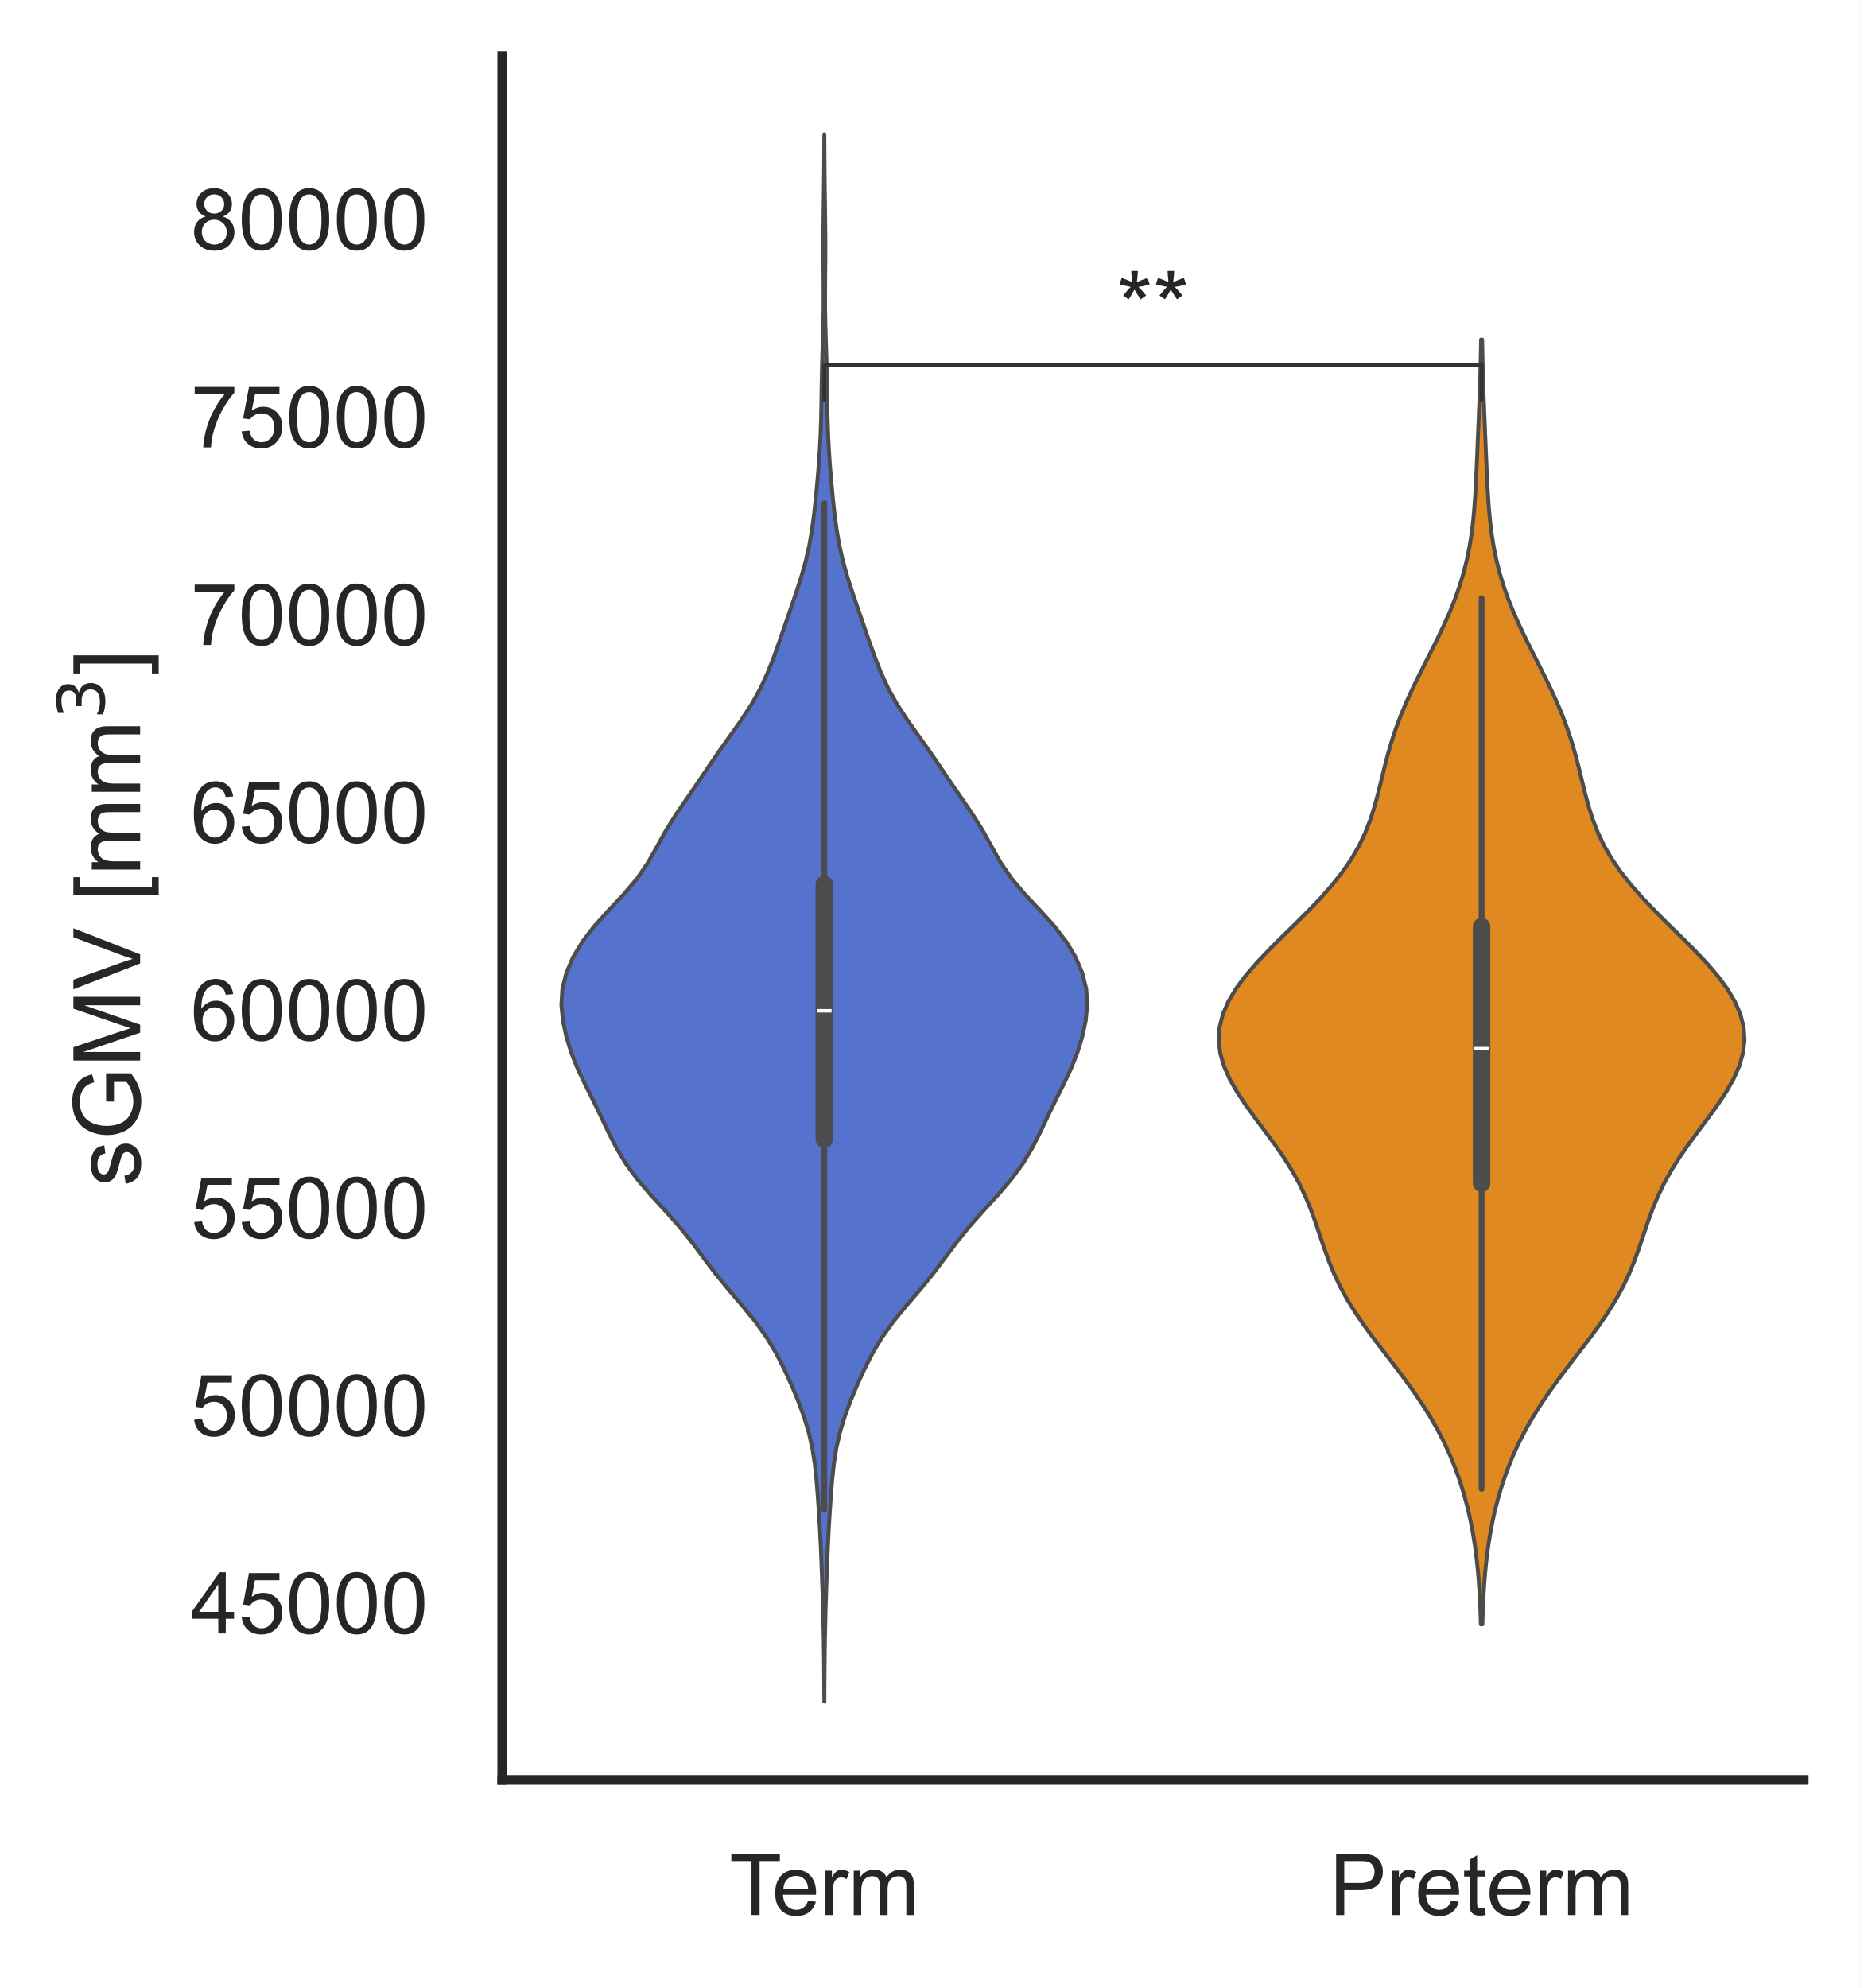
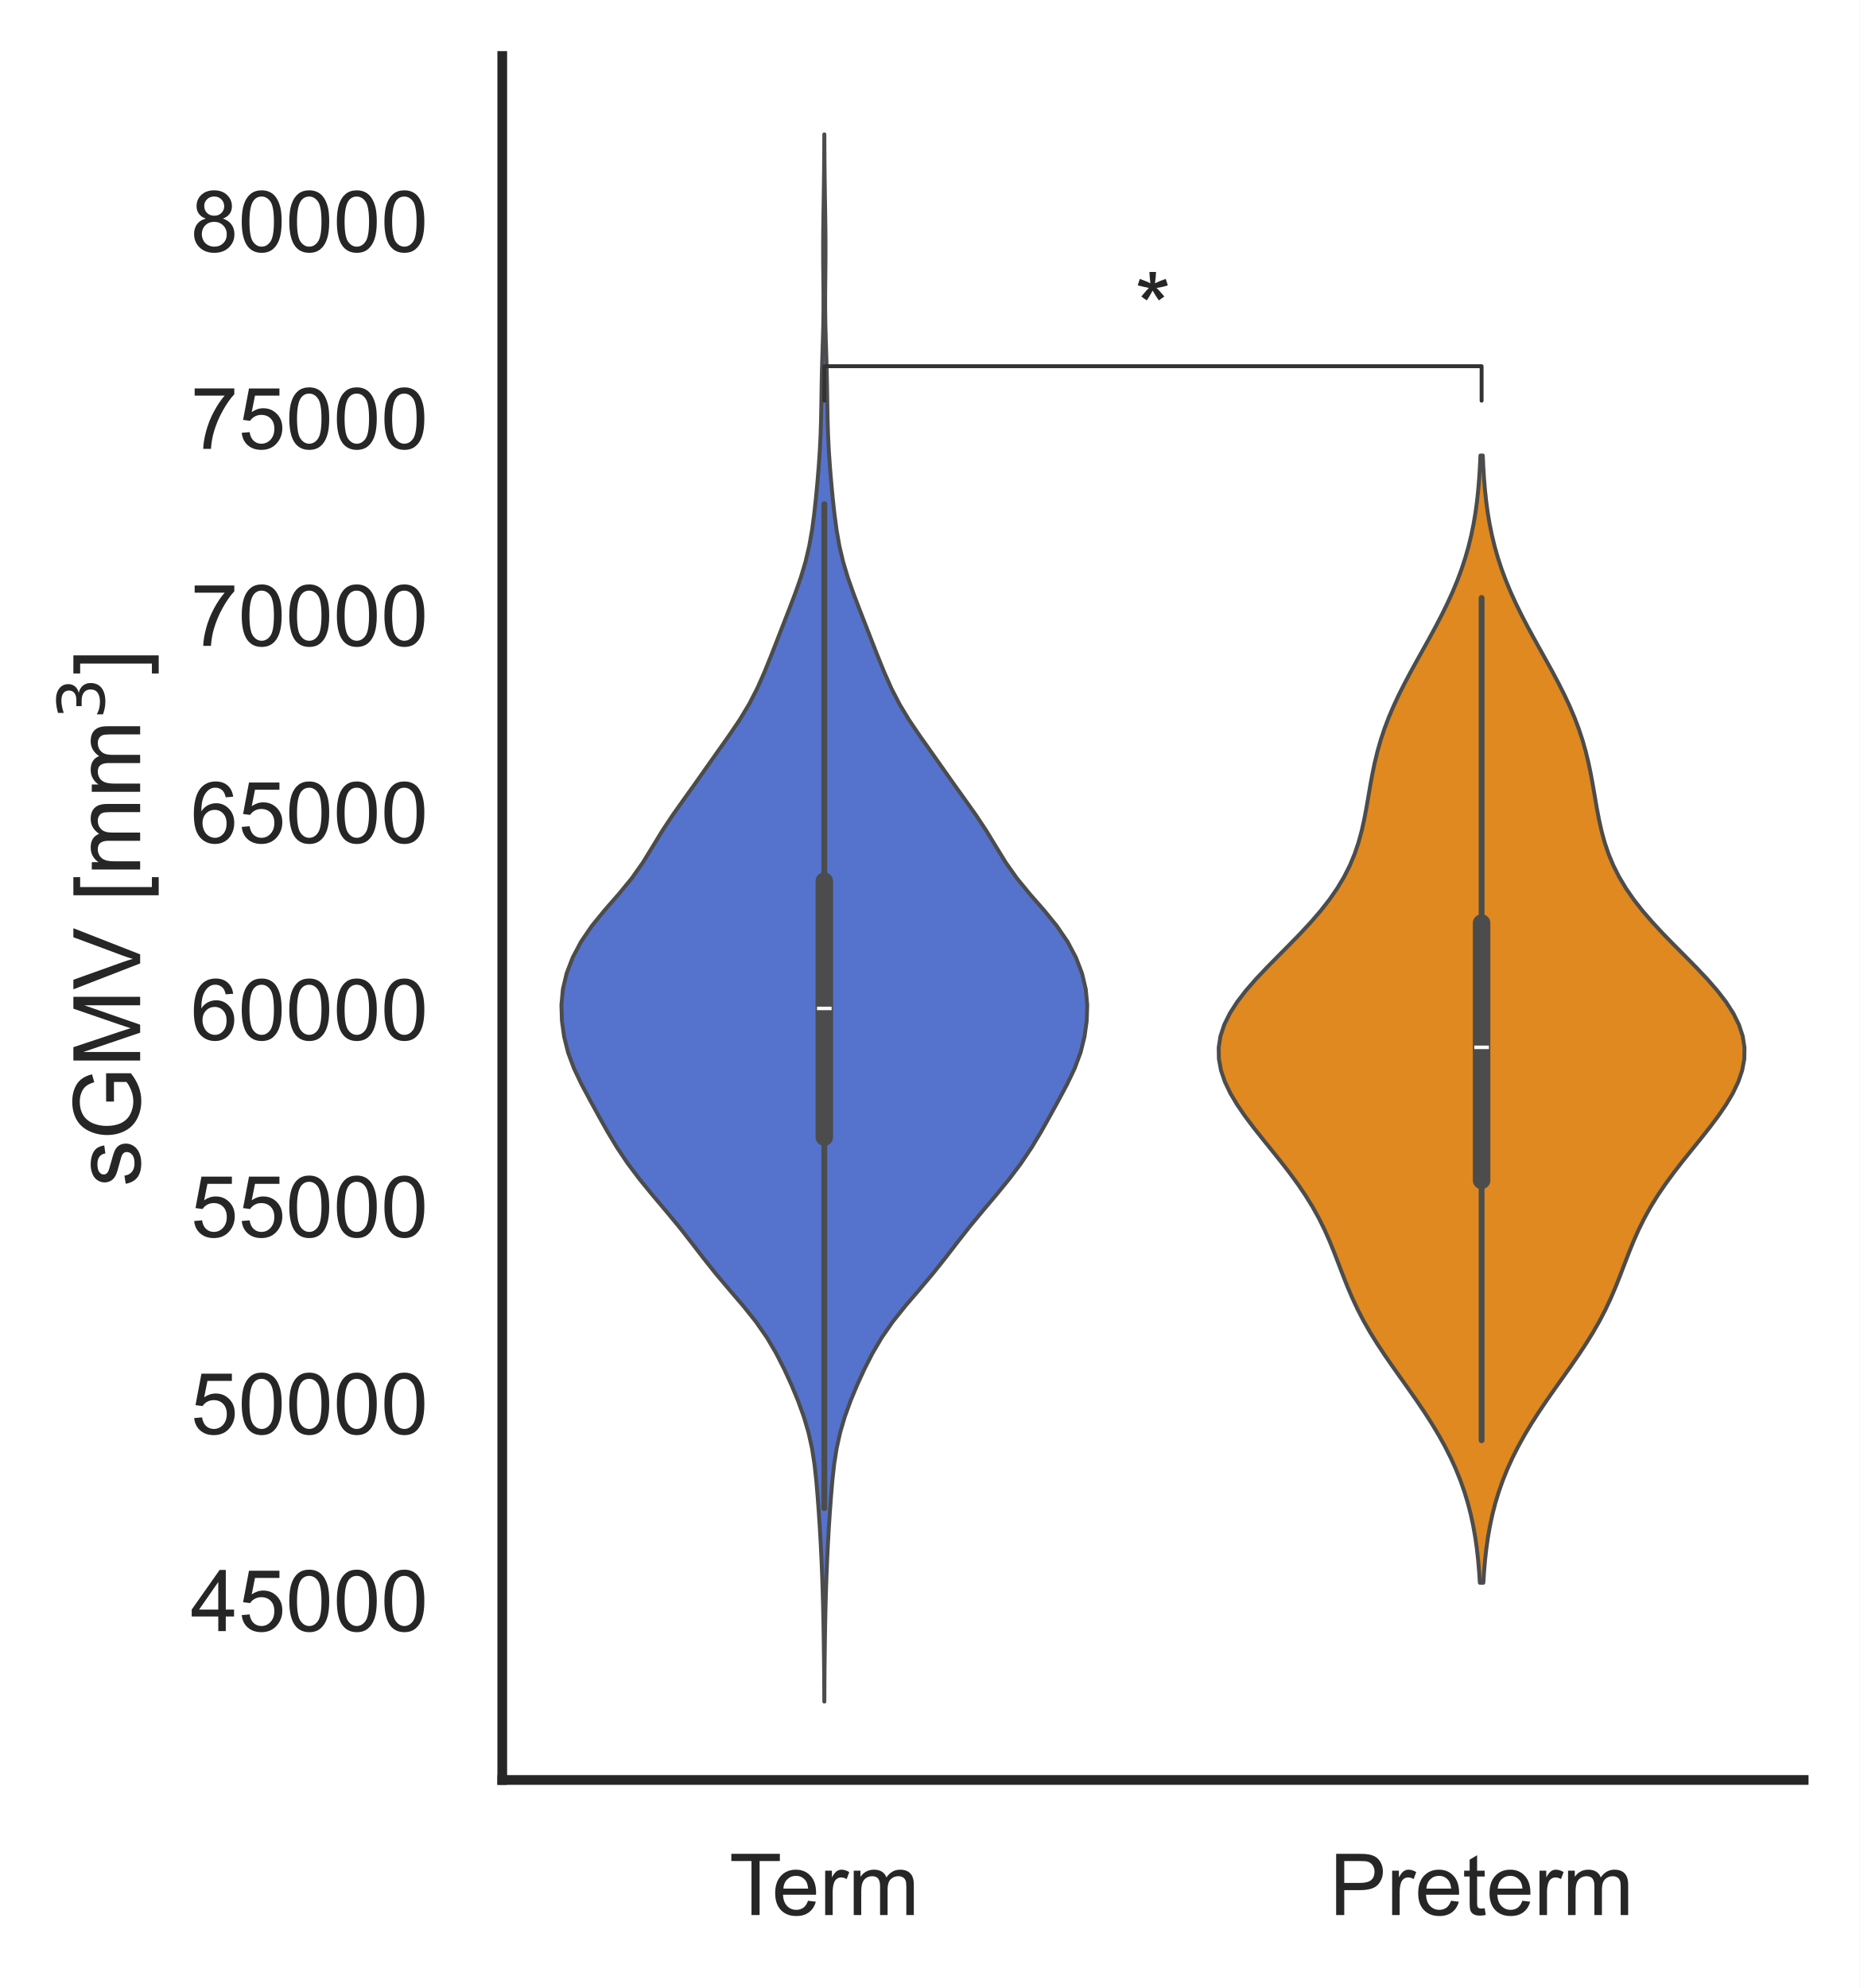
<svg xmlns="http://www.w3.org/2000/svg" xmlns:xlink="http://www.w3.org/1999/xlink" width="239.205pt" height="255.72pt" viewBox="0 0 239.205 255.72" version="1.1">
  <defs>
    <style type="text/css">*{stroke-linejoin: round; stroke-linecap: butt}</style>
  </defs>
  <g id="figure_1">
    <g id="patch_1">
      <path d="M 0 255.72  L 239.205 255.72  L 239.205 0  L 0 0  z " style="fill: #ffffff" />
    </g>
    <g id="axes_1">
      <g id="patch_2">
        <path d="M 64.605 228.96  L 232.005 228.96  L 232.005 7.2  L 64.605 7.2  z " style="fill: #ffffff" />
      </g>
      <g id="matplotlib.axis_1">
        <g id="xtick_1">
          <g id="text_1">
            <g style="fill: #262626" transform="translate(93.81383 246.3336) scale(0.11 -0.11)">
              <defs>
                <path id="ArialMT-54" d="M 1659 0  L 1659 4041  L 150 4041  L 150 4581  L 3781 4581  L 3781 4041  L 2266 4041  L 2266 0  L 1659 0  z " transform="scale(0.015625)" />
                <path id="ArialMT-65" d="M 2694 1069  L 3275 997  Q 3138 488 2766 206  Q 2394 -75 1816 -75  Q 1088 -75 661 373  Q 234 822 234 1631  Q 234 2469 665 2931  Q 1097 3394 1784 3394  Q 2450 3394 2872 2941  Q 3294 2488 3294 1666  Q 3294 1616 3291 1516  L 816 1516  Q 847 969 1125 678  Q 1403 388 1819 388  Q 2128 388 2347 550  Q 2566 713 2694 1069  z M 847 1978  L 2700 1978  Q 2663 2397 2488 2606  Q 2219 2931 1791 2931  Q 1403 2931 1139 2672  Q 875 2413 847 1978  z " transform="scale(0.015625)" />
                <path id="ArialMT-72" d="M 416 0  L 416 3319  L 922 3319  L 922 2816  Q 1116 3169 1280 3281  Q 1444 3394 1641 3394  Q 1925 3394 2219 3213  L 2025 2691  Q 1819 2813 1613 2813  Q 1428 2813 1281 2702  Q 1134 2591 1072 2394  Q 978 2094 978 1738  L 978 0  L 416 0  z " transform="scale(0.015625)" />
                <path id="ArialMT-6d" d="M 422 0  L 422 3319  L 925 3319  L 925 2853  Q 1081 3097 1340 3245  Q 1600 3394 1931 3394  Q 2300 3394 2536 3241  Q 2772 3088 2869 2813  Q 3263 3394 3894 3394  Q 4388 3394 4653 3120  Q 4919 2847 4919 2278  L 4919 0  L 4359 0  L 4359 2091  Q 4359 2428 4304 2576  Q 4250 2725 4106 2815  Q 3963 2906 3769 2906  Q 3419 2906 3187 2673  Q 2956 2441 2956 1928  L 2956 0  L 2394 0  L 2394 2156  Q 2394 2531 2256 2718  Q 2119 2906 1806 2906  Q 1569 2906 1367 2781  Q 1166 2656 1075 2415  Q 984 2175 984 1722  L 984 0  L 422 0  z " transform="scale(0.015625)" />
              </defs>
              <use xlink:href="#ArialMT-54" />
              <use xlink:href="#ArialMT-65" x="49.959" />
              <use xlink:href="#ArialMT-72" x="105.574" />
              <use xlink:href="#ArialMT-6d" x="138.875" />
            </g>
          </g>
        </g>
        <g id="xtick_2">
          <g id="text_2">
            <g style="fill: #262626" transform="translate(171.0202 246.3336) scale(0.11 -0.11)">
              <defs>
                <path id="ArialMT-50" d="M 494 0  L 494 4581  L 2222 4581  Q 2678 4581 2919 4538  Q 3256 4481 3484 4323  Q 3713 4166 3852 3881  Q 3991 3597 3991 3256  Q 3991 2672 3619 2267  Q 3247 1863 2275 1863  L 1100 1863  L 1100 0  L 494 0  z M 1100 2403  L 2284 2403  Q 2872 2403 3119 2622  Q 3366 2841 3366 3238  Q 3366 3525 3220 3729  Q 3075 3934 2838 4000  Q 2684 4041 2272 4041  L 1100 4041  L 1100 2403  z " transform="scale(0.015625)" />
                <path id="ArialMT-74" d="M 1650 503  L 1731 6  Q 1494 -44 1306 -44  Q 1000 -44 831 53  Q 663 150 594 308  Q 525 466 525 972  L 525 2881  L 113 2881  L 113 3319  L 525 3319  L 525 4141  L 1084 4478  L 1084 3319  L 1650 3319  L 1650 2881  L 1084 2881  L 1084 941  Q 1084 700 1114 631  Q 1144 563 1211 522  Q 1278 481 1403 481  Q 1497 481 1650 503  z " transform="scale(0.015625)" />
              </defs>
              <use xlink:href="#ArialMT-50" />
              <use xlink:href="#ArialMT-72" x="66.699" />
              <use xlink:href="#ArialMT-65" x="100" />
              <use xlink:href="#ArialMT-74" x="155.615" />
              <use xlink:href="#ArialMT-65" x="183.398" />
              <use xlink:href="#ArialMT-72" x="239.014" />
              <use xlink:href="#ArialMT-6d" x="272.314" />
            </g>
          </g>
        </g>
      </g>
      <g id="matplotlib.axis_2">
        <g id="ytick_1">
          <g id="text_3">
-             <g style="fill: #262626" transform="translate(24.52 210.1099) scale(0.11 -0.11)">
+             <g style="fill: #262626" transform="translate(24.52 209.8156) scale(0.11 -0.11)">
              <defs>
                <path id="ArialMT-34" d="M 2069 0  L 2069 1097  L 81 1097  L 81 1613  L 2172 4581  L 2631 4581  L 2631 1613  L 3250 1613  L 3250 1097  L 2631 1097  L 2631 0  L 2069 0  z M 2069 1613  L 2069 3678  L 634 1613  L 2069 1613  z " transform="scale(0.015625)" />
                <path id="ArialMT-35" d="M 266 1200  L 856 1250  Q 922 819 1161 601  Q 1400 384 1738 384  Q 2144 384 2425 690  Q 2706 997 2706 1503  Q 2706 1984 2436 2262  Q 2166 2541 1728 2541  Q 1456 2541 1237 2417  Q 1019 2294 894 2097  L 366 2166  L 809 4519  L 3088 4519  L 3088 3981  L 1259 3981  L 1013 2750  Q 1425 3038 1878 3038  Q 2478 3038 2890 2622  Q 3303 2206 3303 1553  Q 3303 931 2941 478  Q 2500 -78 1738 -78  Q 1113 -78 717 272  Q 322 622 266 1200  z " transform="scale(0.015625)" />
                <path id="ArialMT-30" d="M 266 2259  Q 266 3072 433 3567  Q 600 4063 929 4331  Q 1259 4600 1759 4600  Q 2128 4600 2406 4451  Q 2684 4303 2865 4023  Q 3047 3744 3150 3342  Q 3253 2941 3253 2259  Q 3253 1453 3087 958  Q 2922 463 2592 192  Q 2263 -78 1759 -78  Q 1097 -78 719 397  Q 266 969 266 2259  z M 844 2259  Q 844 1131 1108 757  Q 1372 384 1759 384  Q 2147 384 2411 759  Q 2675 1134 2675 2259  Q 2675 3391 2411 3762  Q 2147 4134 1753 4134  Q 1366 4134 1134 3806  Q 844 3388 844 2259  z " transform="scale(0.015625)" />
              </defs>
              <use xlink:href="#ArialMT-34" />
              <use xlink:href="#ArialMT-35" x="55.615" />
              <use xlink:href="#ArialMT-30" x="111.23" />
              <use xlink:href="#ArialMT-30" x="166.846" />
              <use xlink:href="#ArialMT-30" x="222.461" />
            </g>
          </g>
        </g>
        <g id="ytick_2">
          <g id="text_4">
-             <g style="fill: #262626" transform="translate(24.52 184.6823) scale(0.11 -0.11)">
+             <g style="fill: #262626" transform="translate(24.52 184.4688) scale(0.11 -0.11)">
              <use xlink:href="#ArialMT-35" />
              <use xlink:href="#ArialMT-30" x="55.615" />
              <use xlink:href="#ArialMT-30" x="111.23" />
              <use xlink:href="#ArialMT-30" x="166.846" />
              <use xlink:href="#ArialMT-30" x="222.461" />
            </g>
          </g>
        </g>
        <g id="ytick_3">
          <g id="text_5">
-             <g style="fill: #262626" transform="translate(24.52 159.2547) scale(0.11 -0.11)">
+             <g style="fill: #262626" transform="translate(24.52 159.1219) scale(0.11 -0.11)">
              <use xlink:href="#ArialMT-35" />
              <use xlink:href="#ArialMT-35" x="55.615" />
              <use xlink:href="#ArialMT-30" x="111.23" />
              <use xlink:href="#ArialMT-30" x="166.846" />
              <use xlink:href="#ArialMT-30" x="222.461" />
            </g>
          </g>
        </g>
        <g id="ytick_4">
          <g id="text_6">
-             <g style="fill: #262626" transform="translate(24.52 133.8271) scale(0.11 -0.11)">
+             <g style="fill: #262626" transform="translate(24.52 133.7751) scale(0.11 -0.11)">
              <defs>
                <path id="ArialMT-36" d="M 3184 3459  L 2625 3416  Q 2550 3747 2413 3897  Q 2184 4138 1850 4138  Q 1581 4138 1378 3988  Q 1113 3794 959 3422  Q 806 3050 800 2363  Q 1003 2672 1297 2822  Q 1591 2972 1913 2972  Q 2475 2972 2870 2558  Q 3266 2144 3266 1488  Q 3266 1056 3080 686  Q 2894 316 2569 119  Q 2244 -78 1831 -78  Q 1128 -78 684 439  Q 241 956 241 2144  Q 241 3472 731 4075  Q 1159 4600 1884 4600  Q 2425 4600 2770 4297  Q 3116 3994 3184 3459  z M 888 1484  Q 888 1194 1011 928  Q 1134 663 1356 523  Q 1578 384 1822 384  Q 2178 384 2434 671  Q 2691 959 2691 1453  Q 2691 1928 2437 2201  Q 2184 2475 1800 2475  Q 1419 2475 1153 2201  Q 888 1928 888 1484  z " transform="scale(0.015625)" />
              </defs>
              <use xlink:href="#ArialMT-36" />
              <use xlink:href="#ArialMT-30" x="55.615" />
              <use xlink:href="#ArialMT-30" x="111.23" />
              <use xlink:href="#ArialMT-30" x="166.846" />
              <use xlink:href="#ArialMT-30" x="222.461" />
            </g>
          </g>
        </g>
        <g id="ytick_5">
          <g id="text_7">
-             <g style="fill: #262626" transform="translate(24.52 108.3995) scale(0.11 -0.11)">
+             <g style="fill: #262626" transform="translate(24.52 108.4283) scale(0.11 -0.11)">
              <use xlink:href="#ArialMT-36" />
              <use xlink:href="#ArialMT-35" x="55.615" />
              <use xlink:href="#ArialMT-30" x="111.23" />
              <use xlink:href="#ArialMT-30" x="166.846" />
              <use xlink:href="#ArialMT-30" x="222.461" />
            </g>
          </g>
        </g>
        <g id="ytick_6">
          <g id="text_8">
-             <g style="fill: #262626" transform="translate(24.52 82.97186) scale(0.11 -0.11)">
+             <g style="fill: #262626" transform="translate(24.52 83.08143) scale(0.11 -0.11)">
              <defs>
                <path id="ArialMT-37" d="M 303 3981  L 303 4522  L 3269 4522  L 3269 4084  Q 2831 3619 2401 2847  Q 1972 2075 1738 1259  Q 1569 684 1522 0  L 944 0  Q 953 541 1156 1306  Q 1359 2072 1739 2783  Q 2119 3494 2547 3981  L 303 3981  z " transform="scale(0.015625)" />
              </defs>
              <use xlink:href="#ArialMT-37" />
              <use xlink:href="#ArialMT-30" x="55.615" />
              <use xlink:href="#ArialMT-30" x="111.23" />
              <use xlink:href="#ArialMT-30" x="166.846" />
              <use xlink:href="#ArialMT-30" x="222.461" />
            </g>
          </g>
        </g>
        <g id="ytick_7">
          <g id="text_9">
-             <g style="fill: #262626" transform="translate(24.52 57.54425) scale(0.11 -0.11)">
+             <g style="fill: #262626" transform="translate(24.52 57.7346) scale(0.11 -0.11)">
              <use xlink:href="#ArialMT-37" />
              <use xlink:href="#ArialMT-35" x="55.615" />
              <use xlink:href="#ArialMT-30" x="111.23" />
              <use xlink:href="#ArialMT-30" x="166.846" />
              <use xlink:href="#ArialMT-30" x="222.461" />
            </g>
          </g>
        </g>
        <g id="ytick_8">
          <g id="text_10">
-             <g style="fill: #262626" transform="translate(24.52 32.11663) scale(0.11 -0.11)">
+             <g style="fill: #262626" transform="translate(24.52 32.38776) scale(0.11 -0.11)">
              <defs>
                <path id="ArialMT-38" d="M 1131 2484  Q 781 2613 612 2850  Q 444 3088 444 3419  Q 444 3919 803 4259  Q 1163 4600 1759 4600  Q 2359 4600 2725 4251  Q 3091 3903 3091 3403  Q 3091 3084 2923 2848  Q 2756 2613 2416 2484  Q 2838 2347 3058 2040  Q 3278 1734 3278 1309  Q 3278 722 2862 322  Q 2447 -78 1769 -78  Q 1091 -78 675 323  Q 259 725 259 1325  Q 259 1772 486 2073  Q 713 2375 1131 2484  z M 1019 3438  Q 1019 3113 1228 2906  Q 1438 2700 1772 2700  Q 2097 2700 2305 2904  Q 2513 3109 2513 3406  Q 2513 3716 2298 3927  Q 2084 4138 1766 4138  Q 1444 4138 1231 3931  Q 1019 3725 1019 3438  z M 838 1322  Q 838 1081 952 856  Q 1066 631 1291 507  Q 1516 384 1775 384  Q 2178 384 2440 643  Q 2703 903 2703 1303  Q 2703 1709 2433 1975  Q 2163 2241 1756 2241  Q 1359 2241 1098 1978  Q 838 1716 838 1322  z " transform="scale(0.015625)" />
              </defs>
              <use xlink:href="#ArialMT-38" />
              <use xlink:href="#ArialMT-30" x="55.615" />
              <use xlink:href="#ArialMT-30" x="111.23" />
              <use xlink:href="#ArialMT-30" x="166.846" />
              <use xlink:href="#ArialMT-30" x="222.461" />
            </g>
          </g>
        </g>
        <g id="text_11">
          <g style="fill: #262626" transform="translate(18.12 152.64) rotate(-90) scale(0.12 -0.12)">
            <defs>
              <path id="ArialMT-73" d="M 197 991  L 753 1078  Q 800 744 1014 566  Q 1228 388 1613 388  Q 2000 388 2187 545  Q 2375 703 2375 916  Q 2375 1106 2209 1216  Q 2094 1291 1634 1406  Q 1016 1563 777 1677  Q 538 1791 414 1992  Q 291 2194 291 2438  Q 291 2659 392 2848  Q 494 3038 669 3163  Q 800 3259 1026 3326  Q 1253 3394 1513 3394  Q 1903 3394 2198 3281  Q 2494 3169 2634 2976  Q 2775 2784 2828 2463  L 2278 2388  Q 2241 2644 2061 2787  Q 1881 2931 1553 2931  Q 1166 2931 1000 2803  Q 834 2675 834 2503  Q 834 2394 903 2306  Q 972 2216 1119 2156  Q 1203 2125 1616 2013  Q 2213 1853 2448 1751  Q 2684 1650 2818 1456  Q 2953 1263 2953 975  Q 2953 694 2789 445  Q 2625 197 2315 61  Q 2006 -75 1616 -75  Q 969 -75 630 194  Q 291 463 197 991  z " transform="scale(0.015625)" />
              <path id="ArialMT-47" d="M 2638 1797  L 2638 2334  L 4578 2338  L 4578 638  Q 4131 281 3656 101  Q 3181 -78 2681 -78  Q 2006 -78 1454 211  Q 903 500 622 1047  Q 341 1594 341 2269  Q 341 2938 620 3517  Q 900 4097 1425 4378  Q 1950 4659 2634 4659  Q 3131 4659 3532 4498  Q 3934 4338 4162 4050  Q 4391 3763 4509 3300  L 3963 3150  Q 3859 3500 3706 3700  Q 3553 3900 3268 4020  Q 2984 4141 2638 4141  Q 2222 4141 1919 4014  Q 1616 3888 1430 3681  Q 1244 3475 1141 3228  Q 966 2803 966 2306  Q 966 1694 1177 1281  Q 1388 869 1791 669  Q 2194 469 2647 469  Q 3041 469 3416 620  Q 3791 772 3984 944  L 3984 1797  L 2638 1797  z " transform="scale(0.015625)" />
              <path id="ArialMT-4d" d="M 475 0  L 475 4581  L 1388 4581  L 2472 1338  Q 2622 884 2691 659  Q 2769 909 2934 1394  L 4031 4581  L 4847 4581  L 4847 0  L 4263 0  L 4263 3834  L 2931 0  L 2384 0  L 1059 3900  L 1059 0  L 475 0  z " transform="scale(0.015625)" />
              <path id="ArialMT-56" d="M 1803 0  L 28 4581  L 684 4581  L 1875 1253  Q 2019 853 2116 503  Q 2222 878 2363 1253  L 3600 4581  L 4219 4581  L 2425 0  L 1803 0  z " transform="scale(0.015625)" />
              <path id="ArialMT-20" transform="scale(0.015625)" />
              <path id="ArialMT-5b" d="M 434 -1272  L 434 4581  L 1675 4581  L 1675 4116  L 997 4116  L 997 -806  L 1675 -806  L 1675 -1272  L 434 -1272  z " transform="scale(0.015625)" />
              <path id="DejaVuSans-33" d="M 2597 2516  Q 3050 2419 3304 2112  Q 3559 1806 3559 1356  Q 3559 666 3084 287  Q 2609 -91 1734 -91  Q 1441 -91 1130 -33  Q 819 25 488 141  L 488 750  Q 750 597 1062 519  Q 1375 441 1716 441  Q 2309 441 2620 675  Q 2931 909 2931 1356  Q 2931 1769 2642 2001  Q 2353 2234 1838 2234  L 1294 2234  L 1294 2753  L 1863 2753  Q 2328 2753 2575 2939  Q 2822 3125 2822 3475  Q 2822 3834 2567 4026  Q 2313 4219 1838 4219  Q 1578 4219 1281 4162  Q 984 4106 628 3988  L 628 4550  Q 988 4650 1302 4700  Q 1616 4750 1894 4750  Q 2613 4750 3031 4423  Q 3450 4097 3450 3541  Q 3450 3153 3228 2886  Q 3006 2619 2597 2516  z " transform="scale(0.015625)" />
              <path id="ArialMT-5d" d="M 1363 -1272  L 122 -1272  L 122 -806  L 800 -806  L 800 4116  L 122 4116  L 122 4581  L 1363 4581  L 1363 -1272  z " transform="scale(0.015625)" />
            </defs>
            <use xlink:href="#ArialMT-73" transform="translate(0 0.765625)" />
            <use xlink:href="#ArialMT-47" transform="translate(50 0.765625)" />
            <use xlink:href="#ArialMT-4d" transform="translate(127.7832 0.765625)" />
            <use xlink:href="#ArialMT-56" transform="translate(211.084 0.765625)" />
            <use xlink:href="#ArialMT-20" transform="translate(277.7832 0.765625)" />
            <use xlink:href="#ArialMT-5b" transform="translate(305.5664 0.765625)" />
            <use xlink:href="#ArialMT-6d" transform="translate(333.3496 0.765625)" />
            <use xlink:href="#ArialMT-6d" transform="translate(416.6504 0.765625)" />
            <use xlink:href="#DejaVuSans-33" transform="translate(500.9082 39.04688) scale(0.7)" />
            <use xlink:href="#ArialMT-5d" transform="translate(548.1787 0.765625)" />
          </g>
        </g>
      </g>
      <g id="PolyCollection_1">
        <defs>
-           <path id="m4ca984b116" d="M 106.038 -36.84  L 106.027 -36.84  L 106.02 -38.876  L 106.005 -40.913  L 105.983 -42.949  L 105.952 -44.985  L 105.911 -47.022  L 105.858 -49.058  L 105.795 -51.094  L 105.723 -53.131  L 105.645 -55.167  L 105.556 -57.203  L 105.451 -59.24  L 105.327 -61.276  L 105.187 -63.313  L 105.024 -65.349  L 104.808 -67.385  L 104.491 -69.422  L 104.029 -71.458  L 103.409 -73.494  L 102.655 -75.531  L 101.805 -77.567  L 100.875 -79.603  L 99.837 -81.64  L 98.62 -83.676  L 97.164 -85.713  L 95.498 -87.749  L 93.754 -89.785  L 92.089 -91.822  L 90.548 -93.858  L 89.029 -95.894  L 87.389 -97.931  L 85.581 -99.967  L 83.714 -102.003  L 81.969 -104.04  L 80.476 -106.076  L 79.255 -108.113  L 78.224 -110.149  L 77.262 -112.185  L 76.27 -114.222  L 75.248 -116.258  L 74.285 -118.294  L 73.475 -120.331  L 72.849 -122.367  L 72.413 -124.403  L 72.214 -126.44  L 72.336 -128.476  L 72.83 -130.513  L 73.692 -132.549  L 74.912 -134.585  L 76.482 -136.622  L 78.326 -138.658  L 80.24 -140.694  L 81.962 -142.731  L 83.353 -144.767  L 84.5 -146.803  L 85.629 -148.84  L 86.899 -150.876  L 88.29 -152.913  L 89.694 -154.949  L 91.067 -156.985  L 92.458 -159.022  L 93.904 -161.058  L 95.349 -163.094  L 96.678 -165.131  L 97.812 -167.167  L 98.752 -169.203  L 99.553 -171.24  L 100.28 -173.276  L 100.98 -175.313  L 101.679 -177.349  L 102.376 -179.385  L 103.037 -181.422  L 103.616 -183.458  L 104.082 -185.494  L 104.438 -187.531  L 104.709 -189.567  L 104.931 -191.603  L 105.123 -193.64  L 105.294 -195.676  L 105.437 -197.713  L 105.545 -199.749  L 105.615 -201.785  L 105.655 -203.822  L 105.683 -205.858  L 105.719 -207.894  L 105.773 -209.931  L 105.839 -211.967  L 105.9 -214.003  L 105.935 -216.04  L 105.939 -218.076  L 105.923 -220.113  L 105.903 -222.149  L 105.897 -224.185  L 105.908 -226.222  L 105.932 -228.258  L 105.96 -230.294  L 105.986 -232.331  L 106.007 -234.367  L 106.02 -236.403  L 106.027 -238.44  L 106.037 -238.44  L 106.037 -238.44  L 106.045 -236.403  L 106.058 -234.367  L 106.079 -232.331  L 106.104 -230.294  L 106.133 -228.258  L 106.156 -226.222  L 106.168 -224.185  L 106.162 -222.149  L 106.142 -220.113  L 106.125 -218.076  L 106.13 -216.04  L 106.165 -214.003  L 106.226 -211.967  L 106.292 -209.931  L 106.346 -207.894  L 106.381 -205.858  L 106.41 -203.822  L 106.45 -201.785  L 106.52 -199.749  L 106.628 -197.713  L 106.771 -195.676  L 106.941 -193.64  L 107.134 -191.603  L 107.355 -189.567  L 107.627 -187.531  L 107.983 -185.494  L 108.449 -183.458  L 109.028 -181.422  L 109.689 -179.385  L 110.386 -177.349  L 111.085 -175.313  L 111.785 -173.276  L 112.512 -171.24  L 113.313 -169.203  L 114.252 -167.167  L 115.386 -165.131  L 116.716 -163.094  L 118.161 -161.058  L 119.607 -159.022  L 120.998 -156.985  L 122.371 -154.949  L 123.774 -152.913  L 125.165 -150.876  L 126.436 -148.84  L 127.565 -146.803  L 128.712 -144.767  L 130.103 -142.731  L 131.825 -140.694  L 133.739 -138.658  L 135.583 -136.622  L 137.153 -134.585  L 138.373 -132.549  L 139.235 -130.513  L 139.729 -128.476  L 139.851 -126.44  L 139.652 -124.403  L 139.216 -122.367  L 138.59 -120.331  L 137.78 -118.294  L 136.817 -116.258  L 135.795 -114.222  L 134.803 -112.185  L 133.84 -110.149  L 132.81 -108.113  L 131.589 -106.076  L 130.096 -104.04  L 128.351 -102.003  L 126.484 -99.967  L 124.676 -97.931  L 123.035 -95.894  L 121.517 -93.858  L 119.976 -91.822  L 118.311 -89.785  L 116.567 -87.749  L 114.901 -85.713  L 113.445 -83.676  L 112.227 -81.64  L 111.189 -79.603  L 110.26 -77.567  L 109.41 -75.531  L 108.656 -73.494  L 108.036 -71.458  L 107.574 -69.422  L 107.257 -67.385  L 107.041 -65.349  L 106.878 -63.313  L 106.738 -61.276  L 106.614 -59.24  L 106.509 -57.203  L 106.42 -55.167  L 106.342 -53.131  L 106.27 -51.094  L 106.207 -49.058  L 106.154 -47.022  L 106.113 -44.985  L 106.082 -42.949  L 106.06 -40.913  L 106.045 -38.876  L 106.038 -36.84  z " style="stroke: #4c4c4c; stroke-width: 0.5" />
+           <path id="mf91015cc4a" d="M 106.038 -36.84  L 106.027 -36.84  L 106.018 -38.876  L 106.004 -40.913  L 105.982 -42.949  L 105.953 -44.985  L 105.918 -47.022  L 105.874 -49.058  L 105.819 -51.094  L 105.749 -53.131  L 105.665 -55.167  L 105.565 -57.203  L 105.448 -59.24  L 105.314 -61.276  L 105.164 -63.313  L 104.99 -65.349  L 104.766 -67.385  L 104.448 -69.422  L 103.996 -71.458  L 103.394 -73.494  L 102.655 -75.531  L 101.81 -77.567  L 100.876 -79.603  L 99.839 -81.64  L 98.641 -83.676  L 97.225 -85.713  L 95.595 -87.749  L 93.849 -89.785  L 92.128 -91.822  L 90.504 -93.858  L 88.938 -95.894  L 87.336 -97.931  L 85.651 -99.967  L 83.93 -102.003  L 82.265 -104.04  L 80.734 -106.076  L 79.366 -108.113  L 78.142 -110.149  L 77.001 -112.185  L 75.885 -114.222  L 74.799 -116.258  L 73.828 -118.294  L 73.071 -120.331  L 72.563 -122.367  L 72.28 -124.403  L 72.214 -126.44  L 72.403 -128.476  L 72.885 -130.513  L 73.665 -132.549  L 74.743 -134.585  L 76.132 -136.622  L 77.795 -138.658  L 79.577 -140.694  L 81.254 -142.731  L 82.692 -144.767  L 83.943 -146.803  L 85.182 -148.84  L 86.531 -150.876  L 87.976 -152.913  L 89.433 -154.949  L 90.866 -156.985  L 92.302 -159.022  L 93.743 -161.058  L 95.123 -163.094  L 96.354 -165.131  L 97.403 -167.167  L 98.306 -169.203  L 99.131 -171.24  L 99.927 -173.276  L 100.719 -175.313  L 101.512 -177.349  L 102.287 -179.385  L 103.004 -181.422  L 103.615 -183.458  L 104.094 -185.494  L 104.453 -187.531  L 104.726 -189.567  L 104.948 -191.603  L 105.141 -193.64  L 105.31 -195.676  L 105.449 -197.713  L 105.55 -199.749  L 105.613 -201.785  L 105.649 -203.822  L 105.678 -205.858  L 105.718 -207.894  L 105.777 -209.931  L 105.842 -211.967  L 105.897 -214.003  L 105.924 -216.04  L 105.922 -218.076  L 105.901 -220.113  L 105.881 -222.149  L 105.876 -224.185  L 105.891 -226.222  L 105.919 -228.258  L 105.951 -230.294  L 105.98 -232.331  L 106.003 -234.367  L 106.018 -236.403  L 106.027 -238.44  L 106.038 -238.44  L 106.038 -238.44  L 106.047 -236.403  L 106.062 -234.367  L 106.085 -232.331  L 106.114 -230.294  L 106.146 -228.258  L 106.174 -226.222  L 106.189 -224.185  L 106.184 -222.149  L 106.164 -220.113  L 106.143 -218.076  L 106.141 -216.04  L 106.168 -214.003  L 106.223 -211.967  L 106.288 -209.931  L 106.346 -207.894  L 106.387 -205.858  L 106.416 -203.822  L 106.452 -201.785  L 106.515 -199.749  L 106.616 -197.713  L 106.755 -195.676  L 106.924 -193.64  L 107.117 -191.603  L 107.339 -189.567  L 107.612 -187.531  L 107.971 -185.494  L 108.45 -183.458  L 109.061 -181.422  L 109.778 -179.385  L 110.553 -177.349  L 111.345 -175.313  L 112.137 -173.276  L 112.934 -171.24  L 113.759 -169.203  L 114.662 -167.167  L 115.711 -165.131  L 116.942 -163.094  L 118.322 -161.058  L 119.763 -159.022  L 121.198 -156.985  L 122.632 -154.949  L 124.089 -152.913  L 125.534 -150.876  L 126.883 -148.84  L 128.122 -146.803  L 129.373 -144.767  L 130.811 -142.731  L 132.488 -140.694  L 134.27 -138.658  L 135.933 -136.622  L 137.322 -134.585  L 138.4 -132.549  L 139.18 -130.513  L 139.662 -128.476  L 139.851 -126.44  L 139.784 -124.403  L 139.501 -122.367  L 138.993 -120.331  L 138.237 -118.294  L 137.266 -116.258  L 136.18 -114.222  L 135.064 -112.185  L 133.923 -110.149  L 132.699 -108.113  L 131.331 -106.076  L 129.8 -104.04  L 128.135 -102.003  L 126.414 -99.967  L 124.729 -97.931  L 123.127 -95.894  L 121.561 -93.858  L 119.937 -91.822  L 118.216 -89.785  L 116.47 -87.749  L 114.84 -85.713  L 113.424 -83.676  L 112.226 -81.64  L 111.188 -79.603  L 110.255 -77.567  L 109.41 -75.531  L 108.671 -73.494  L 108.069 -71.458  L 107.617 -69.422  L 107.299 -67.385  L 107.075 -65.349  L 106.901 -63.313  L 106.751 -61.276  L 106.617 -59.24  L 106.5 -57.203  L 106.4 -55.167  L 106.316 -53.131  L 106.246 -51.094  L 106.19 -49.058  L 106.147 -47.022  L 106.112 -44.985  L 106.083 -42.949  L 106.061 -40.913  L 106.047 -38.876  L 106.038 -36.84  z " style="stroke: #4c4c4c; stroke-width: 0.5" />
        </defs>
-         <g clip-path="url(#p9a820e66dc)">
-           <use xlink:href="#m4ca984b116" x="0" y="255.72" style="fill: #5573cd; stroke: #4c4c4c; stroke-width: 0.5" />
+         <g clip-path="url(#pbb4c2e5b6d)">
+           <use xlink:href="#mf91015cc4a" x="0" y="255.72" style="fill: #5573cd; stroke: #4c4c4c; stroke-width: 0.5" />
        </g>
      </g>
      <g id="PolyCollection_2">
        <defs>
-           <path id="m40012c0bf7" d="M 190.677 -46.78  L 190.479 -46.78  L 190.426 -48.45  L 190.353 -50.119  L 190.253 -51.788  L 190.12 -53.457  L 189.949 -55.127  L 189.734 -56.796  L 189.469 -58.465  L 189.148 -60.135  L 188.768 -61.804  L 188.322 -63.473  L 187.805 -65.142  L 187.211 -66.812  L 186.535 -68.481  L 185.769 -70.15  L 184.91 -71.819  L 183.954 -73.489  L 182.903 -75.158  L 181.765 -76.827  L 180.553 -78.496  L 179.29 -80.166  L 178.004 -81.835  L 176.731 -83.504  L 175.506 -85.174  L 174.361 -86.843  L 173.322 -88.512  L 172.405 -90.181  L 171.609 -91.851  L 170.923 -93.52  L 170.317 -95.189  L 169.755 -96.858  L 169.192 -98.528  L 168.584 -100.197  L 167.892 -101.866  L 167.087 -103.535  L 166.155 -105.205  L 165.1 -106.874  L 163.94 -108.543  L 162.712 -110.212  L 161.465 -111.882  L 160.254 -113.551  L 159.143 -115.22  L 158.189 -116.89  L 157.446 -118.559  L 156.959 -120.228  L 156.76 -121.897  L 156.867 -123.567  L 157.286 -125.236  L 158.007 -126.905  L 159.006 -128.574  L 160.248 -130.244  L 161.688 -131.913  L 163.274 -133.582  L 164.947 -135.251  L 166.65 -136.921  L 168.324 -138.59  L 169.918 -140.259  L 171.39 -141.928  L 172.707 -143.598  L 173.85 -145.267  L 174.815 -146.936  L 175.612 -148.606  L 176.261 -150.275  L 176.795 -151.944  L 177.249 -153.613  L 177.661 -155.283  L 178.068 -156.952  L 178.501 -158.621  L 178.984 -160.29  L 179.535 -161.96  L 180.159 -163.629  L 180.856 -165.298  L 181.617 -166.967  L 182.426 -168.637  L 183.265 -170.306  L 184.11 -171.975  L 184.941 -173.644  L 185.735 -175.314  L 186.476 -176.983  L 187.147 -178.652  L 187.739 -180.322  L 188.247 -181.991  L 188.67 -183.66  L 189.011 -185.329  L 189.279 -186.999  L 189.484 -188.668  L 189.638 -190.337  L 189.756 -192.006  L 189.849 -193.676  L 189.928 -195.345  L 190 -197.014  L 190.07 -198.683  L 190.14 -200.353  L 190.209 -202.022  L 190.276 -203.691  L 190.338 -205.361  L 190.394 -207.03  L 190.441 -208.699  L 190.48 -210.368  L 190.51 -212.038  L 190.646 -212.038  L 190.646 -212.038  L 190.676 -210.368  L 190.715 -208.699  L 190.762 -207.03  L 190.818 -205.361  L 190.88 -203.691  L 190.947 -202.022  L 191.016 -200.353  L 191.086 -198.683  L 191.156 -197.014  L 191.228 -195.345  L 191.307 -193.676  L 191.4 -192.006  L 191.517 -190.337  L 191.672 -188.668  L 191.877 -186.999  L 192.145 -185.329  L 192.486 -183.66  L 192.909 -181.991  L 193.417 -180.322  L 194.009 -178.652  L 194.68 -176.983  L 195.42 -175.314  L 196.215 -173.644  L 197.045 -171.975  L 197.891 -170.306  L 198.729 -168.637  L 199.539 -166.967  L 200.3 -165.298  L 200.997 -163.629  L 201.621 -161.96  L 202.171 -160.29  L 202.655 -158.621  L 203.088 -156.952  L 203.494 -155.283  L 203.907 -153.613  L 204.361 -151.944  L 204.894 -150.275  L 205.544 -148.606  L 206.341 -146.936  L 207.306 -145.267  L 208.449 -143.598  L 209.766 -141.928  L 211.237 -140.259  L 212.832 -138.59  L 214.506 -136.921  L 216.209 -135.251  L 217.882 -133.582  L 219.467 -131.913  L 220.908 -130.244  L 222.15 -128.574  L 223.149 -126.905  L 223.869 -125.236  L 224.288 -123.567  L 224.396 -121.897  L 224.197 -120.228  L 223.71 -118.559  L 222.967 -116.89  L 222.013 -115.22  L 220.901 -113.551  L 219.691 -111.882  L 218.444 -110.212  L 217.216 -108.543  L 216.056 -106.874  L 215 -105.205  L 214.069 -103.535  L 213.264 -101.866  L 212.572 -100.197  L 211.964 -98.528  L 211.401 -96.858  L 210.839 -95.189  L 210.233 -93.52  L 209.546 -91.851  L 208.751 -90.181  L 207.834 -88.512  L 206.795 -86.843  L 205.65 -85.174  L 204.425 -83.504  L 203.151 -81.835  L 201.866 -80.166  L 200.603 -78.496  L 199.391 -76.827  L 198.252 -75.158  L 197.202 -73.489  L 196.246 -71.819  L 195.386 -70.15  L 194.621 -68.481  L 193.945 -66.812  L 193.351 -65.142  L 192.834 -63.473  L 192.388 -61.804  L 192.007 -60.135  L 191.687 -58.465  L 191.422 -56.796  L 191.206 -55.127  L 191.035 -53.457  L 190.903 -51.788  L 190.803 -50.119  L 190.729 -48.45  L 190.677 -46.78  z " style="stroke: #4c4c4c; stroke-width: 0.5" />
+           <path id="mf45d1e0bc0" d="M 190.803 -52.125  L 190.352 -52.125  L 190.257 -53.589  L 190.131 -55.054  L 189.967 -56.519  L 189.76 -57.983  L 189.501 -59.448  L 189.186 -60.913  L 188.808 -62.377  L 188.363 -63.842  L 187.846 -65.307  L 187.255 -66.771  L 186.589 -68.236  L 185.847 -69.701  L 185.032 -71.166  L 184.15 -72.63  L 183.208 -74.095  L 182.219 -75.56  L 181.195 -77.024  L 180.156 -78.489  L 179.12 -79.954  L 178.109 -81.418  L 177.142 -82.883  L 176.234 -84.348  L 175.399 -85.812  L 174.639 -87.277  L 173.952 -88.742  L 173.327 -90.206  L 172.746 -91.671  L 172.187 -93.136  L 171.623 -94.6  L 171.029 -96.065  L 170.379 -97.53  L 169.656 -98.994  L 168.845 -100.459  L 167.942 -101.924  L 166.949 -103.388  L 165.876 -104.853  L 164.741 -106.318  L 163.567 -107.783  L 162.384 -109.247  L 161.224 -110.712  L 160.125 -112.177  L 159.122 -113.641  L 158.254 -115.106  L 157.555 -116.571  L 157.057 -118.035  L 156.786 -119.5  L 156.76 -120.965  L 156.987 -122.429  L 157.467 -123.894  L 158.187 -125.359  L 159.126 -126.823  L 160.253 -128.288  L 161.528 -129.753  L 162.909 -131.217  L 164.35 -132.682  L 165.805 -134.147  L 167.233 -135.611  L 168.594 -137.076  L 169.86 -138.541  L 171.007 -140.005  L 172.02 -141.47  L 172.895 -142.935  L 173.633 -144.4  L 174.242 -145.864  L 174.738 -147.329  L 175.14 -148.794  L 175.468 -150.258  L 175.748 -151.723  L 176.001 -153.188  L 176.251 -154.652  L 176.52 -156.117  L 176.824 -157.582  L 177.179 -159.046  L 177.595 -160.511  L 178.079 -161.976  L 178.634 -163.44  L 179.258 -164.905  L 179.943 -166.37  L 180.682 -167.834  L 181.46 -169.299  L 182.265 -170.764  L 183.081 -172.228  L 183.893 -173.693  L 184.686 -175.158  L 185.448 -176.622  L 186.167 -178.087  L 186.835 -179.552  L 187.445 -181.017  L 187.992 -182.481  L 188.474 -183.946  L 188.893 -185.411  L 189.25 -186.875  L 189.548 -188.34  L 189.793 -189.805  L 189.991 -191.269  L 190.146 -192.734  L 190.267 -194.199  L 190.358 -195.663  L 190.425 -197.128  L 190.731 -197.128  L 190.731 -197.128  L 190.798 -195.663  L 190.889 -194.199  L 191.01 -192.734  L 191.165 -191.269  L 191.362 -189.805  L 191.607 -188.34  L 191.906 -186.875  L 192.263 -185.411  L 192.681 -183.946  L 193.164 -182.481  L 193.711 -181.017  L 194.321 -179.552  L 194.988 -178.087  L 195.708 -176.622  L 196.469 -175.158  L 197.263 -173.693  L 198.075 -172.228  L 198.891 -170.764  L 199.696 -169.299  L 200.474 -167.834  L 201.213 -166.37  L 201.898 -164.905  L 202.521 -163.44  L 203.076 -161.976  L 203.561 -160.511  L 203.977 -159.046  L 204.332 -157.582  L 204.636 -156.117  L 204.904 -154.652  L 205.155 -153.188  L 205.408 -151.723  L 205.687 -150.258  L 206.016 -148.794  L 206.417 -147.329  L 206.913 -145.864  L 207.523 -144.4  L 208.261 -142.935  L 209.135 -141.47  L 210.149 -140.005  L 211.296 -138.541  L 212.562 -137.076  L 213.923 -135.611  L 215.35 -134.147  L 216.806 -132.682  L 218.246 -131.217  L 219.628 -129.753  L 220.903 -128.288  L 222.03 -126.823  L 222.969 -125.359  L 223.689 -123.894  L 224.169 -122.429  L 224.396 -120.965  L 224.37 -119.5  L 224.098 -118.035  L 223.601 -116.571  L 222.902 -115.106  L 222.034 -113.641  L 221.031 -112.177  L 219.931 -110.712  L 218.772 -109.247  L 217.589 -107.783  L 216.415 -106.318  L 215.28 -104.853  L 214.207 -103.388  L 213.214 -101.924  L 212.311 -100.459  L 211.5 -98.994  L 210.776 -97.53  L 210.127 -96.065  L 209.532 -94.6  L 208.969 -93.136  L 208.409 -91.671  L 207.829 -90.206  L 207.204 -88.742  L 206.517 -87.277  L 205.757 -85.812  L 204.921 -84.348  L 204.014 -82.883  L 203.047 -81.418  L 202.036 -79.954  L 201 -78.489  L 199.961 -77.024  L 198.937 -75.56  L 197.947 -74.095  L 197.006 -72.63  L 196.123 -71.166  L 195.309 -69.701  L 194.567 -68.236  L 193.9 -66.771  L 193.309 -65.307  L 192.793 -63.842  L 192.347 -62.377  L 191.97 -60.913  L 191.654 -59.448  L 191.396 -57.983  L 191.189 -56.519  L 191.025 -55.054  L 190.899 -53.589  L 190.803 -52.125  z " style="stroke: #4c4c4c; stroke-width: 0.5" />
        </defs>
-         <g clip-path="url(#p9a820e66dc)">
-           <use xlink:href="#m40012c0bf7" x="0" y="255.72" style="fill: #df8920; stroke: #4c4c4c; stroke-width: 0.5" />
+         <g clip-path="url(#pbb4c2e5b6d)">
+           <use xlink:href="#mf45d1e0bc0" x="0" y="255.72" style="fill: #df8920; stroke: #4c4c4c; stroke-width: 0.5" />
        </g>
      </g>
      <g id="line2d_1">
-         <path d="M 106.032 194.186  L 106.032 64.716  " clip-path="url(#p9a820e66dc)" style="fill: none; stroke: #4c4c4c; stroke-width: 0.75; stroke-linecap: round" />
+         <path d="M 106.032 194  L 106.032 64.847  " clip-path="url(#pbb4c2e5b6d)" style="fill: none; stroke: #4c4c4c; stroke-width: 0.75; stroke-linecap: round" />
      </g>
      <g id="line2d_2">
-         <path d="M 106.032 146.541  L 106.032 113.763  " clip-path="url(#p9a820e66dc)" style="fill: none; stroke: #4c4c4c; stroke-width: 2.25; stroke-linecap: round" />
+         <path d="M 106.032 146.269  L 106.032 113.333  " clip-path="url(#pbb4c2e5b6d)" style="fill: none; stroke: #4c4c4c; stroke-width: 2.25; stroke-linecap: round" />
      </g>
      <g id="line2d_3">
-         <path d="M 106.032 130.024  " clip-path="url(#p9a820e66dc)" style="fill: none; stroke: #4c4c4c; stroke-width: 1.5; stroke-linecap: round" />
+         <path d="M 106.032 129.714  " clip-path="url(#pbb4c2e5b6d)" style="fill: none; stroke: #4c4c4c; stroke-width: 1.5; stroke-linecap: round" />
        <defs>
-           <path id="mc0e0be8053" d="M 0.938 0  L -0.938 -0  " style="stroke: #ffffff; stroke-width: 0.45" />
+           <path id="m4642941875" d="M 0.938 0  L -0.938 -0  " style="stroke: #ffffff; stroke-width: 0.45" />
        </defs>
-         <g clip-path="url(#p9a820e66dc)">
-           <use xlink:href="#mc0e0be8053" x="106.032" y="130.024" style="fill: #ffffff; stroke: #ffffff; stroke-width: 0.45" />
+         <g clip-path="url(#pbb4c2e5b6d)">
+           <use xlink:href="#m4642941875" x="106.032" y="129.714" style="fill: #ffffff; stroke: #ffffff; stroke-width: 0.45" />
        </g>
      </g>
      <g id="line2d_4">
-         <path d="M 190.578 191.515  L 190.578 76.927  " clip-path="url(#p9a820e66dc)" style="fill: none; stroke: #4c4c4c; stroke-width: 0.75; stroke-linecap: round" />
+         <path d="M 190.578 185.268  L 190.578 76.919  " clip-path="url(#pbb4c2e5b6d)" style="fill: none; stroke: #4c4c4c; stroke-width: 0.75; stroke-linecap: round" />
      </g>
      <g id="line2d_5">
-         <path d="M 190.578 152.201  L 190.578 119.19  " clip-path="url(#p9a820e66dc)" style="fill: none; stroke: #4c4c4c; stroke-width: 2.25; stroke-linecap: round" />
+         <path d="M 190.578 151.833  L 190.578 118.733  " clip-path="url(#pbb4c2e5b6d)" style="fill: none; stroke: #4c4c4c; stroke-width: 2.25; stroke-linecap: round" />
      </g>
      <g id="line2d_6">
-         <path d="M 190.578 134.887  " clip-path="url(#p9a820e66dc)" style="fill: none; stroke: #4c4c4c; stroke-width: 1.5; stroke-linecap: round" />
-         <g clip-path="url(#p9a820e66dc)">
-           <use xlink:href="#mc0e0be8053" x="190.578" y="134.887" style="fill: #ffffff; stroke: #ffffff; stroke-width: 0.45" />
+         <path d="M 190.578 134.717  " clip-path="url(#pbb4c2e5b6d)" style="fill: none; stroke: #4c4c4c; stroke-width: 1.5; stroke-linecap: round" />
+         <g clip-path="url(#pbb4c2e5b6d)">
+           <use xlink:href="#m4642941875" x="190.578" y="134.717" style="fill: #ffffff; stroke: #ffffff; stroke-width: 0.45" />
        </g>
      </g>
      <g id="line2d_7">
-         <path d="M 106.032 51.41  L 106.032 46.975  L 190.578 46.975  L 190.578 51.41  " style="fill: none; stroke: #333333; stroke-width: 0.5; stroke-linecap: round" />
+         <path d="M 106.032 51.541  L 106.032 47.106  L 190.578 47.106  L 190.578 51.541  " style="fill: none; stroke: #333333; stroke-width: 0.5; stroke-linecap: round" />
      </g>
      <g id="patch_3">
        <path d="M 64.605 228.96  L 64.605 7.2  " style="fill: none; stroke: #262626; stroke-width: 1.25; stroke-linejoin: miter; stroke-linecap: square" />
      </g>
      <g id="patch_4">
        <path d="M 64.605 228.96  L 232.005 228.96  " style="fill: none; stroke: #262626; stroke-width: 1.25; stroke-linejoin: miter; stroke-linecap: square" />
      </g>
      <g id="text_12">
-         <g style="fill: #262626" transform="translate(143.6345 43.58983) scale(0.12 -0.12)">
+         <g style="fill: #262626" transform="translate(145.9698 43.72127) scale(0.12 -0.12)">
          <defs>
            <path id="ArialMT-2a" d="M 200 3741  L 344 4184  Q 841 4009 1066 3881  Q 1006 4447 1003 4659  L 1456 4659  Q 1447 4350 1384 3884  Q 1706 4047 2122 4184  L 2266 3741  Q 1869 3609 1488 3566  Q 1678 3400 2025 2975  L 1650 2709  Q 1469 2956 1222 3381  Q 991 2941 816 2709  L 447 2975  Q 809 3422 966 3566  Q 563 3644 200 3741  z " transform="scale(0.015625)" />
          </defs>
          <use xlink:href="#ArialMT-2a" />
-           <use xlink:href="#ArialMT-2a" x="38.916" />
        </g>
      </g>
    </g>
  </g>
  <defs>
-     <clipPath id="p9a820e66dc">
+     <clipPath id="pbb4c2e5b6d">
      <rect x="64.605" y="7.2" width="167.4" height="221.76" />
    </clipPath>
  </defs>
</svg>
